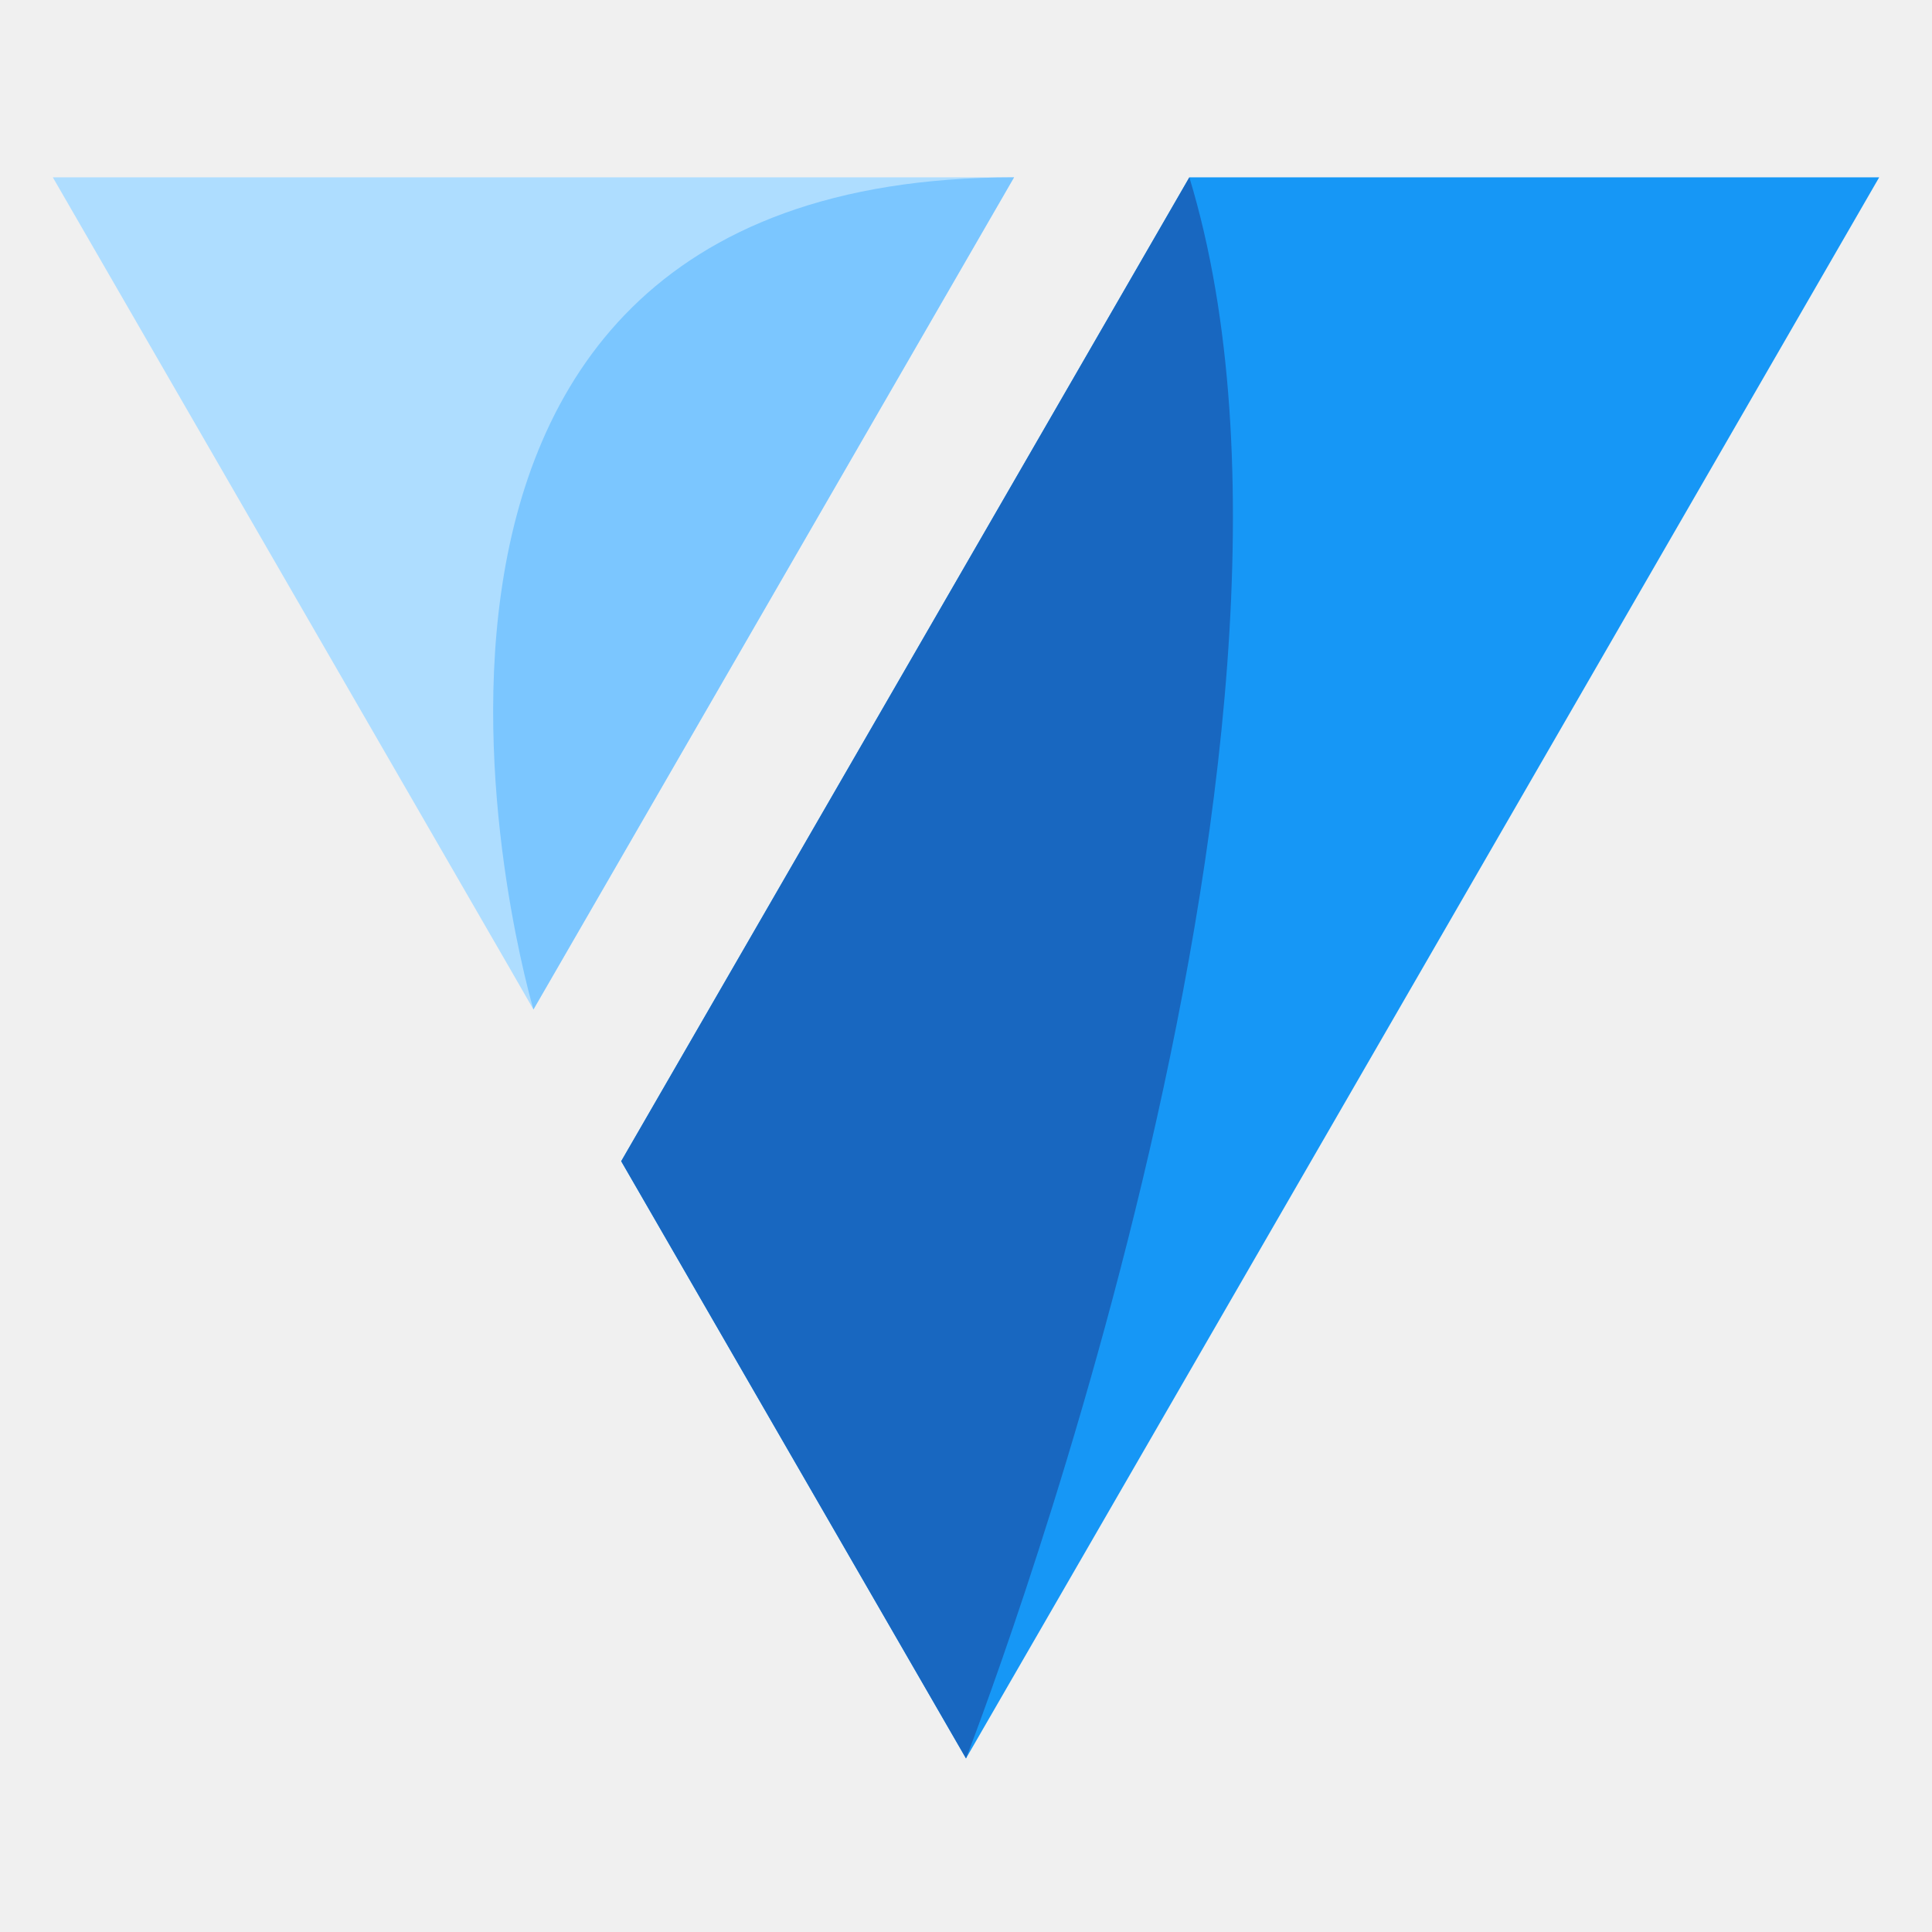
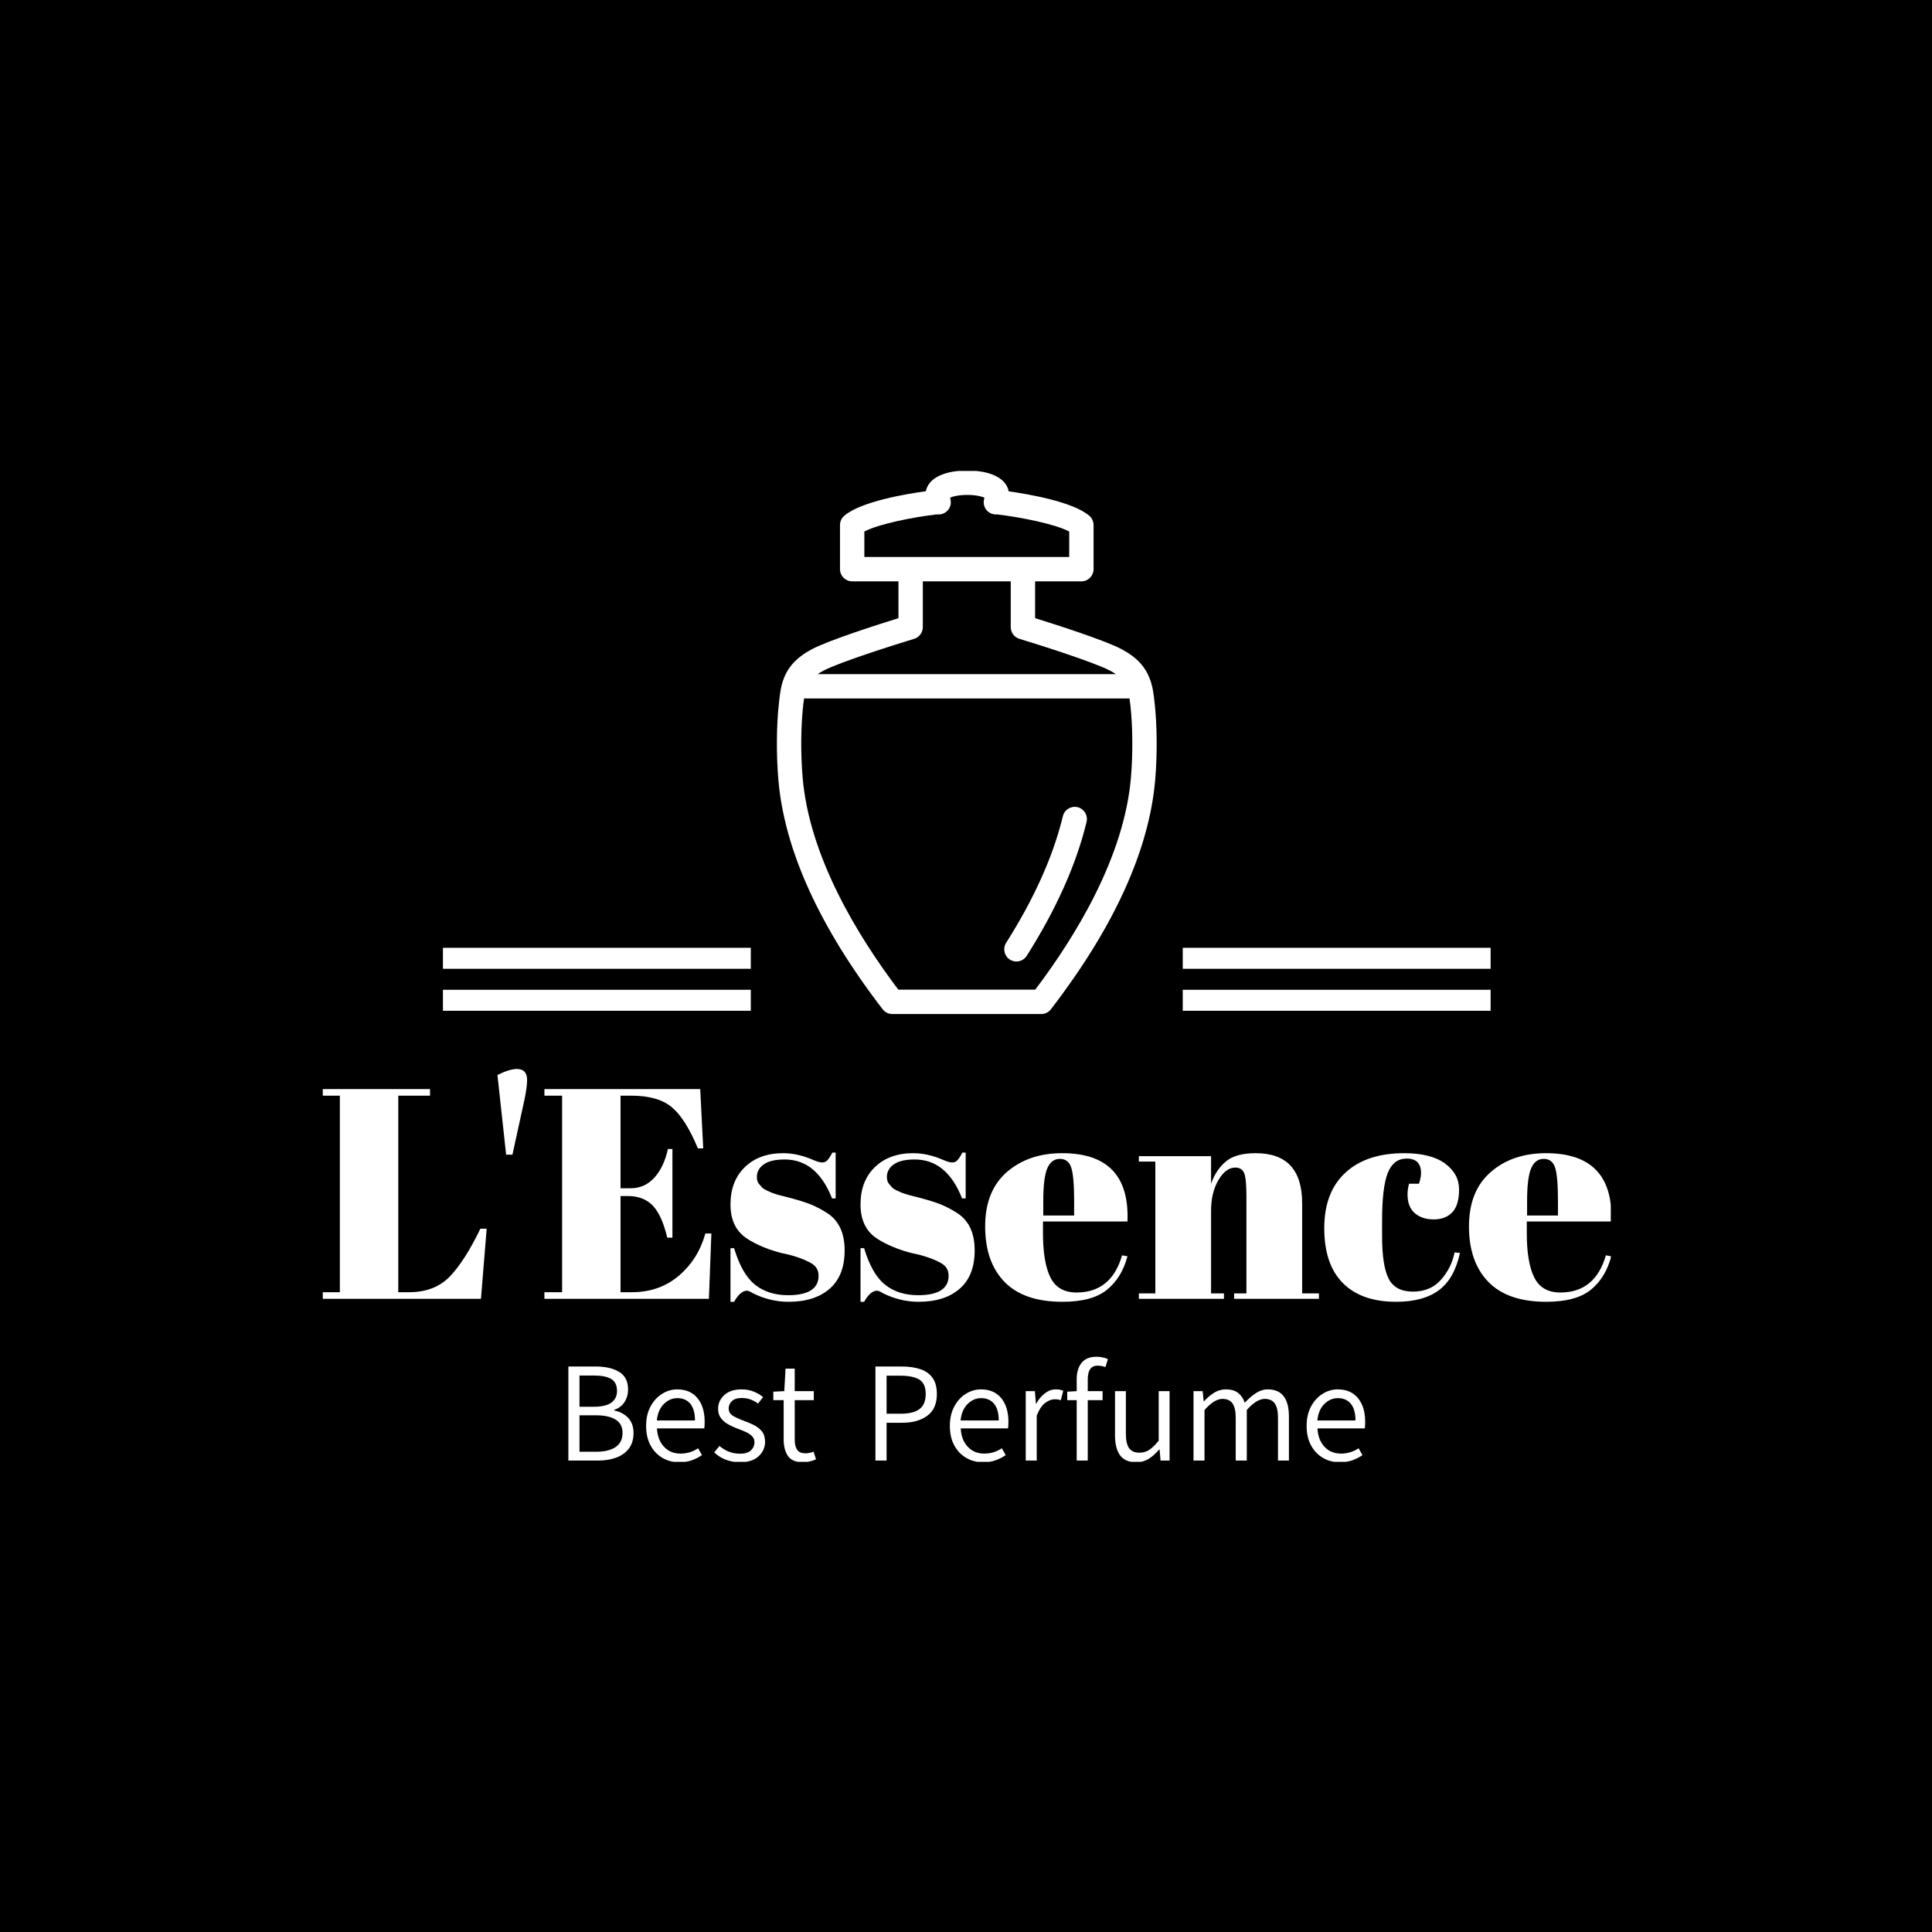
- <svg xmlns="http://www.w3.org/2000/svg" width="512" height="512" viewBox="0 0 512 512" fill="none">
-   <path d="M261.126 140.65L164.624 307.732L256.001 466L377.028 256.5L498.001 47H315.192L261.126 140.65Z" fill="#1697F6" />
-   <path d="M135.027 256.5L141.365 267.518L231.64 111.178L268.731 47H256H14L135.027 256.5Z" fill="#AEDDFF" />
-   <path d="M315.191 47C360.935 197.446 256 466 256 466L164.624 307.732L315.191 47Z" fill="#1867C0" />
-   <path d="M268.731 47C76.003 47 141.366 267.518 141.366 267.518L268.731 47Z" fill="#7BC6FF" />
+ <svg xmlns="http://www.w3.org/2000/svg" version="1.1" width="1500" height="1500" viewBox="0 0 1500 1500">
+   <rect width="1500" height="1500" fill="#000000" />
+   <g transform="matrix(0.6666667,0,0,0.6666667,250.6066,365.6448)">
+     <svg viewBox="0 0 321 247" data-background-color="#575c5f" preserveAspectRatio="xMidYMid meet" height="1154" width="1500">
+       <g id="tight-bounds" transform="matrix(1,0,0,1,-0.194715,-0.1)">
+         <svg viewBox="0 0 321.389 247.2" height="247.2" width="321.389">
+           <g>
+             <svg viewBox="0 0 395.52 304.218" height="247.2" width="321.389">
+               <g transform="matrix(1,0,0,1,0,183.5806)">
+                 <svg viewBox="0 0 395.52 120.638" height="120.638" width="395.52">
+                   <g id="textblocktransform">
+                     <svg viewBox="0 0 395.52 120.638" height="120.638" width="395.52" id="textblock">
+                       <g>
+                         <svg viewBox="0 0 395.52 71.414" height="71.414" width="395.52">
+                           <g transform="matrix(1,0,0,1,0,0)">
+                             <svg width="395.52" viewBox="1.05 -38.35 215.147 38.85" height="71.414" data-palette-color="#dedad7">
+                               <path d="M1.05-33.9L1.05-35 19.05-35 19.05-33.9 13.75-33.9 13.75-1.1 15.55-1.1Q19.8-1.1 22.33-3.7 24.85-6.3 27.45-11.7L27.45-11.7 28.5-11.7 27.55 0 1.05 0 1.05-1.1 4-1.1 4-33.9 1.05-33.9ZM32.8-24.05L31.75-24.05 30.3-37.35Q32.3-38.35 33.55-38.35L33.55-38.35Q35.25-38.35 35.25-36.5L35.25-36.5Q35.25-35.35 34.8-33.2L34.8-33.2 32.8-24.05ZM38.14-33.9L38.14-35 64.14-35 64.64-25.1 63.75-25.1Q61.64-30.15 59.34-32.02 57.05-33.9 52.59-33.9L52.59-33.9 50.84-33.9 50.84-18.45 52.55-18.45Q54.89-18.45 56.5-20.23 58.09-22 58.75-25L58.75-25 59.5-25 59.5-10.2 58.64-10.2Q57.75-13.95 56.22-15.55 54.7-17.15 52.05-17.15L52.05-17.15 50.84-17.15 50.84-1.1 52.74-1.1Q57.34-1.1 60.57-3.85 63.8-6.6 65-10.9L65-10.9 66-10.9 65.59 0 38.14 0 38.14-1.1 41.09-1.1 41.09-33.9 38.14-33.9ZM69.79 0.5L69.19 0.5 69.19-8.45 69.79-8.45Q71.09-4.1 73.29-2.35 75.49-0.6 78.79-0.6L78.79-0.6Q83.89-0.6 83.89-3.85L83.89-3.85Q83.89-5.25 82.64-5.95L82.64-5.95Q80.69-7.05 77.64-7.65L77.64-7.65Q74.24-8.55 71.94-10.05L71.94-10.05Q69.19-11.85 69.19-15.75 69.19-19.65 71.59-21.98 73.99-24.3 77.99-24.3L77.99-24.3Q80.44-24.3 83.04-23.15L83.04-23.15Q83.99-22.75 84.49-22.75 84.99-22.75 85.34-23.1 85.69-23.45 86.19-24.4L86.19-24.4 86.74-24.4 86.74-16.75 86.14-16.75Q83.59-23.25 78.24-23.25L78.24-23.25Q75.89-23.25 74.74-22.43 73.59-21.6 73.59-20.35L73.59-20.35Q73.59-19.6 73.94-19.18 74.29-18.75 74.49-18.55 74.69-18.35 75.14-18.13 75.59-17.9 75.89-17.78 76.19-17.65 76.82-17.45 77.44-17.25 77.74-17.2L77.74-17.2Q81.14-16.35 82.64-15.73 84.14-15.1 85.49-14.2L85.49-14.2Q88.24-12.3 88.24-8.08 88.24-3.85 85.74-1.68 83.24 0.5 78.89 0.5L78.89 0.5Q75.79 0.5 72.89-0.95L72.89-0.95Q72.29-1.35 71.94-1.35L71.94-1.35Q70.84-1.35 69.79 0.5L69.79 0.5ZM91.49 0.5L90.89 0.5 90.89-8.45 91.49-8.45Q92.79-4.1 94.99-2.35 97.19-0.6 100.49-0.6L100.49-0.6Q105.59-0.6 105.59-3.85L105.59-3.85Q105.59-5.25 104.34-5.95L104.34-5.95Q102.39-7.05 99.34-7.65L99.34-7.65Q95.94-8.55 93.64-10.05L93.64-10.05Q90.89-11.85 90.89-15.75 90.89-19.65 93.29-21.98 95.69-24.3 99.69-24.3L99.69-24.3Q102.14-24.3 104.74-23.15L104.74-23.15Q105.69-22.75 106.19-22.75 106.69-22.75 107.04-23.1 107.39-23.45 107.89-24.4L107.89-24.4 108.44-24.4 108.44-16.75 107.84-16.75Q105.29-23.25 99.94-23.25L99.94-23.25Q97.59-23.25 96.44-22.43 95.29-21.6 95.29-20.35L95.29-20.35Q95.29-19.6 95.64-19.18 95.99-18.75 96.19-18.55 96.39-18.35 96.84-18.13 97.29-17.9 97.59-17.78 97.89-17.65 98.52-17.45 99.14-17.25 99.44-17.2L99.44-17.2Q102.84-16.35 104.34-15.73 105.84-15.1 107.19-14.2L107.19-14.2Q109.94-12.3 109.94-8.08 109.94-3.85 107.44-1.68 104.94 0.5 100.59 0.5L100.59 0.5Q97.49 0.5 94.59-0.95L94.59-0.95Q93.99-1.35 93.64-1.35L93.64-1.35Q92.54-1.35 91.49 0.5L91.49 0.5ZM124.59 0.5Q118.14 0.5 114.91-2.83 111.69-6.15 111.69-12.08 111.69-18 115.31-21.15 118.94-24.3 124.54-24.3L124.54-24.3Q135.89-24.3 135.44-12.9L135.44-12.9 121.34-12.9 121.34-10.95Q121.34-6.05 122.59-3.55 123.84-1.05 126.94-1.05L126.94-1.05Q132.74-1.05 134.54-7.25L134.54-7.25 135.44-7.1Q134.49-3.5 132.01-1.5 129.54 0.5 124.59 0.5L124.59 0.5ZM121.39-16.35L121.39-13.9 126.54-13.9 126.54-16.35Q126.54-20.4 126.06-21.88 125.59-23.35 124.16-23.35 122.74-23.35 122.06-21.78 121.39-20.2 121.39-16.35L121.39-16.35ZM137.34-22.9L137.34-23.8 149.39-23.8 149.39-19.2Q150.19-21.5 151.84-22.9 153.49-24.3 156.84-24.3L156.84-24.3Q164.59-24.3 164.59-15.95L164.59-15.95 164.59-0.9 167.39-0.9 167.39 0 153.24 0 153.24-0.9 155.29-0.9 155.29-17.15Q155.29-20.15 154.89-21.03 154.49-21.9 153.44-21.9L153.44-21.9Q151.84-21.9 150.61-19.8 149.39-17.7 149.39-14.7L149.39-14.7 149.39-0.9 151.54-0.9 151.54 0 137.34 0 137.34-0.9 140.09-0.9 140.09-22.9 137.34-22.9ZM182.03-23.4L182.03-23.4Q179.83-23.4 178.88-21 177.93-18.6 177.93-13.05L177.93-13.05 177.93-10.45Q177.93-5.5 179.03-3.35 180.13-1.2 183.08-1.2 186.03-1.2 187.78-3.2 189.53-5.2 190.03-7.75L190.03-7.75 190.93-7.65Q189.98-3.35 187.43-1.45L187.43-1.45Q184.83 0.5 180.28 0.5L180.28 0.5Q174.48 0.5 171.38-2.63 168.28-5.75 168.28-11.78 168.28-17.8 171.81-21.05 175.33-24.3 181.63-24.3L181.63-24.3Q186.08-24.3 188.43-22.58 190.78-20.85 190.78-18.25 190.78-15.65 189.66-14.45 188.53-13.25 186.56-13.25 184.58-13.25 183.38-14.3 182.18-15.35 182.18-17.4L182.18-17.4Q182.18-18.3 182.43-19.2L182.43-19.2 184.08-19.2Q184.43-20.2 184.43-21L184.43-21Q184.43-23.4 182.03-23.4ZM205.33 0.5Q198.88 0.5 195.66-2.83 192.43-6.15 192.43-12.08 192.43-18 196.06-21.15 199.68-24.3 205.28-24.3L205.28-24.3Q216.63-24.3 216.18-12.9L216.18-12.9 202.08-12.9 202.08-10.95Q202.08-6.05 203.33-3.55 204.58-1.05 207.68-1.05L207.68-1.05Q213.48-1.05 215.28-7.25L215.28-7.25 216.18-7.1Q215.23-3.5 212.76-1.5 210.28 0.5 205.33 0.5L205.33 0.5ZM202.13-16.35L202.13-13.9 207.28-13.9 207.28-16.35Q207.28-20.4 206.81-21.88 206.33-23.35 204.91-23.35 203.48-23.35 202.81-21.78 202.13-20.2 202.13-16.35L202.13-16.35Z" opacity="1" transform="matrix(1,0,0,1,0,0)" fill="#ffffff" class="wordmark-text-0" data-fill-palette-color="primary" id="text-0" />
+                             </svg>
+                           </g>
+                         </svg>
+                       </g>
+                       <g transform="matrix(1,0,0,1,75.54432,88.27316)">
+                         <svg viewBox="0 0 244.431 32.365" height="32.365" width="244.431">
+                           <g transform="matrix(1,0,0,1,0,0)">
+                             <svg width="244.431" viewBox="4.69 -37.35 286.69 37.96" height="32.365" data-palette-color="#dedad7">
+                               <path d="M15.36 0L4.69 0 4.69-33.84 14.58-33.84Q19.75-33.84 22.96-31.9 26.17-29.96 26.17-25.56L26.17-25.56Q26.17-23.05 24.87-21.03 23.56-19.02 21.17-18.24L21.17-18.24 21.17-18.02Q24.22-17.41 26.17-15.39 28.13-13.38 28.13-9.89L28.13-9.89Q28.13-6.59 26.51-4.39 24.9-2.2 22.02-1.1 19.14 0 15.36 0L15.36 0ZM8.69-30.59L8.69-19.36 13.79-19.36Q18.24-19.36 20.21-20.89 22.19-22.41 22.19-25.02L22.19-25.02Q22.19-28.08 20.13-29.33 18.07-30.59 14.01-30.59L14.01-30.59 8.69-30.59ZM8.69-16.28L8.69-3.17 14.72-3.17Q19.17-3.17 21.67-4.85 24.17-6.52 24.17-9.99L24.17-9.99Q24.17-13.18 21.7-14.73 19.24-16.28 14.72-16.28L14.72-16.28 8.69-16.28ZM44.55 0.61L44.55 0.61Q41.26 0.61 38.56-0.95 35.86-2.51 34.26-5.44 32.66-8.37 32.66-12.45L32.66-12.45Q32.66-16.53 34.26-19.48 35.86-22.44 38.43-24.02 40.99-25.61 43.85-25.61L43.85-25.61Q48.56-25.61 51.14-22.46 53.73-19.31 53.73-13.89L53.73-13.89Q53.73-12.52 53.59-11.57L53.59-11.57 36.57-11.57Q36.77-7.5 39.06-5 41.35-2.51 45.02-2.51L45.02-2.51Q46.9-2.51 48.46-3.02 50.02-3.52 51.36-4.42L51.36-4.42 52.76-1.95Q51.12-0.83 49.14-0.11 47.17 0.61 44.55 0.61ZM36.52-14.43L36.52-14.43 50.24-14.43Q50.24-18.36 48.58-20.41 46.92-22.46 43.89-22.46L43.89-22.46Q41.18-22.46 39.05-20.36 36.91-18.26 36.52-14.43ZM66.45 0.61L66.45 0.61Q63.67 0.61 61.27-0.33 58.88-1.27 57.17-2.93L57.17-2.93 59.03-5.25Q60.62-3.93 62.41-3.2 64.2-2.47 66.6-2.47L66.6-2.47Q69.11-2.47 70.38-3.67 71.65-4.88 71.65-6.54L71.65-6.54Q71.65-7.86 70.82-8.73 69.99-9.59 68.68-10.21 67.38-10.82 65.94-11.33L65.94-11.33Q64.08-12.01 62.4-12.92 60.71-13.82 59.64-15.19 58.56-16.55 58.56-18.6L58.56-18.6Q58.56-21.53 60.79-23.57 63.01-25.61 67.06-25.61L67.06-25.61Q69.38-25.61 71.35-24.82 73.31-24.02 74.75-22.83L74.75-22.83 72.94-20.51Q71.63-21.46 70.22-21.98 68.82-22.51 67.11-22.51L67.11-22.51Q64.64-22.51 63.51-21.37 62.37-20.24 62.37-18.8L62.37-18.8Q62.37-17.02 63.89-16.11 65.4-15.21 67.67-14.36L67.67-14.36Q69.65-13.67 71.43-12.78 73.21-11.89 74.34-10.47 75.46-9.06 75.46-6.74L75.46-6.74Q75.46-3.71 73.14-1.55 70.82 0.61 66.45 0.61ZM89.15 0.61L89.15 0.61Q85.22 0.61 83.68-1.66 82.15-3.93 82.15-7.62L82.15-7.62 82.15-21.73 78.43-21.73 78.43-24.78 82.37-24.98 82.83-33.08 86.13-33.08 86.13-24.98 92.99-24.98 92.99-21.73 86.13-21.73 86.13-7.52Q86.13-5.2 86.98-3.91 87.83-2.61 90.03-2.61L90.03-2.61Q90.69-2.61 91.42-2.75 92.16-2.88 92.91-3.22L92.91-3.22 93.79-0.44Q92.79 0 91.59 0.31 90.4 0.61 89.15 0.61ZM119.18 0L115.17 0 115.17-33.84 124.65-33.84Q128.43-33.84 131.27-32.9 134.12-31.96 135.69-29.8 137.27-27.64 137.27-23.95L137.27-23.95Q137.27-18.65 133.84-16.13 130.41-13.6 124.84-13.6L124.84-13.6 119.18-13.6 119.18 0ZM119.18-30.54L119.18-16.85 124.28-16.85Q128.84-16.85 131.05-18.54 133.26-20.24 133.26-23.95L133.26-23.95Q133.26-27.71 130.97-29.13 128.67-30.54 124.08-30.54L124.08-30.54 119.18-30.54ZM153.84 0.61L153.84 0.61Q150.55 0.61 147.85-0.95 145.15-2.51 143.55-5.44 141.95-8.37 141.95-12.45L141.95-12.45Q141.95-16.53 143.55-19.48 145.15-22.44 147.71-24.02 150.28-25.61 153.13-25.61L153.13-25.61Q157.85-25.61 160.43-22.46 163.02-19.31 163.02-13.89L163.02-13.89Q163.02-12.52 162.88-11.57L162.88-11.57 145.86-11.57Q146.05-7.5 148.35-5 150.64-2.51 154.31-2.51L154.31-2.51Q156.19-2.51 157.75-3.02 159.31-3.52 160.65-4.42L160.65-4.42 162.05-1.95Q160.41-0.83 158.43-0.11 156.45 0.61 153.84 0.61ZM145.81-14.43L145.81-14.43 159.53-14.43Q159.53-18.36 157.87-20.41 156.21-22.46 153.18-22.46L153.18-22.46Q150.47-22.46 148.34-20.36 146.2-18.26 145.81-14.43ZM173.2 0L169.25 0 169.25-24.98 172.54-24.98 172.91-20.46 173-20.46Q174.32-22.8 176.15-24.21 177.99-25.61 180.11-25.61L180.11-25.61Q181.72-25.61 182.75-25.1L182.75-25.1 181.87-21.73Q181.33-21.9 180.85-21.97 180.38-22.05 179.6-22.05L179.6-22.05Q178.01-22.05 176.25-20.74 174.49-19.43 173.2-16.16L173.2-16.16 173.2 0ZM191.56 0L187.58 0 187.58-29.2Q187.58-32.98 189.35-35.17 191.12-37.35 194.76-37.35L194.76-37.35Q195.83-37.35 196.94-37.11 198.05-36.87 198.81-36.52L198.81-36.52 197.93-33.64Q196.34-34.16 195.1-34.16L195.1-34.16Q191.56-34.16 191.56-29.15L191.56-29.15 191.56 0ZM196.9-21.73L184.18-21.73 184.18-24.78 187.72-24.98 196.9-24.98 196.9-21.73ZM208.99 0.61L208.99 0.61Q205.06 0.61 203.21-1.86 201.37-4.32 201.37-9.11L201.37-9.11 201.37-24.98 205.28-24.98 205.28-9.62Q205.28-6.08 206.44-4.46 207.59-2.83 210.18-2.83L210.18-2.83Q212.14-2.83 213.69-3.85 215.24-4.86 217.09-7.15L217.09-7.15 217.09-24.98 221-24.98 221 0 217.75 0 217.41-3.96 217.24-3.96Q215.5-1.9 213.53-0.65 211.55 0.61 208.99 0.61ZM233.57 0L229.61 0 229.61-24.98 232.91-24.98 233.28-21.31 233.37-21.31Q235.03-23.14 237-24.38 238.96-25.61 241.21-25.61L241.21-25.61Q244.07-25.61 245.69-24.32 247.31-23.02 248.05-20.8L248.05-20.8Q250.02-22.92 252.07-24.27 254.13-25.61 256.35-25.61L256.35-25.61Q260.18-25.61 262.06-23.13 263.94-20.65 263.94-15.87L263.94-15.87 263.94 0 260.01 0 260.01-15.36Q260.01-18.92 258.84-20.56 257.67-22.19 255.22-22.19L255.22-22.19Q252.34-22.19 248.78-18.19L248.78-18.19 248.78 0 244.8 0 244.8-15.36Q244.8-18.92 243.64-20.56 242.48-22.19 240.01-22.19L240.01-22.19Q237.13-22.19 233.57-18.19L233.57-18.19 233.57 0ZM282.2 0.61L282.2 0.61Q278.9 0.61 276.21-0.95 273.51-2.51 271.91-5.44 270.31-8.37 270.31-12.45L270.31-12.45Q270.31-16.53 271.91-19.48 273.51-22.44 276.07-24.02 278.63-25.61 281.49-25.61L281.49-25.61Q286.2-25.61 288.79-22.46 291.38-19.31 291.38-13.89L291.38-13.89Q291.38-12.52 291.23-11.57L291.23-11.57 274.22-11.57Q274.41-7.5 276.71-5 279-2.51 282.66-2.51L282.66-2.51Q284.54-2.51 286.11-3.02 287.67-3.52 289.01-4.42L289.01-4.42 290.4-1.95Q288.77-0.83 286.79-0.11 284.81 0.61 282.2 0.61ZM274.17-14.43L274.17-14.43 287.89-14.43Q287.89-18.36 286.23-20.41 284.57-22.46 281.54-22.46L281.54-22.46Q278.83-22.46 276.69-20.36 274.56-18.26 274.17-14.43Z" opacity="1" transform="matrix(1,0,0,1,0,0)" fill="#ffffff" class="slogan-text-1" data-fill-palette-color="secondary" id="text-1" />
+                             </svg>
+                           </g>
+                         </svg>
+                       </g>
+                     </svg>
+                   </g>
+                 </svg>
+               </g>
+               <g transform="matrix(1,0,0,1,131.5074,0)">
+                 <svg viewBox="0 0 132.505 166.721" height="166.721" width="132.505">
+                   <g>
+                     <svg version="1.1" x="8" y="0" viewBox="18.133 1 68.308 97.75" enable-background="new 0 0 100 100" xml:space="preserve" height="166.721" width="116.505" class="icon-icon-0" data-fill-palette-color="accent" id="icon-0">
+                       <g fill="#b4bfc5" data-fill-palette-color="accent">
+                         <path fill="#ffffff" d="M86.047 42.556c-0.065-0.617-0.145-1.219-0.236-1.799-0.085-0.549-0.209-1.059-0.354-1.551-0.025-0.091-0.05-0.184-0.087-0.271-0.813-2.533-2.458-4.343-5.284-5.83-3.073-1.617-11.896-4.431-15.51-5.554v-6.622H72.9c1.21 0 2.19-0.981 2.19-2.191v-7.941c0-0.643-0.281-1.253-0.771-1.67C71.367 6.618 63.537 5.261 59.823 4.74 59.392 2.416 56.62 1 52.374 1c-4.232 0-6.999 1.406-7.445 3.716-3.637 0.501-11.673 1.862-14.673 4.41-0.49 0.417-0.772 1.027-0.772 1.67v7.941c0 1.21 0.981 2.191 2.191 2.191h8.324v6.622c-3.615 1.123-12.438 3.938-15.511 5.555-3.463 1.823-5.174 4.112-5.723 7.645-0.093 0.587-0.17 1.189-0.235 1.791-0.479 4.169-0.527 9.436-0.128 14.089 1.081 12.606 7.392 26.49 18.756 41.265 0.415 0.539 1.056 0.855 1.737 0.855h26.786c0.681 0 1.324-0.316 1.738-0.855 11.364-14.776 17.676-28.66 18.756-41.265C86.571 51.977 86.523 46.71 86.047 42.556zM33.866 16.546v-4.582c2.596-1.368 8.793-2.58 12.918-3.069h0.442c0.676 0 1.314-0.313 1.73-0.847 0.414-0.534 0.56-1.229 0.393-1.884-0.025-0.101-0.046-0.198-0.062-0.294 0.488-0.214 1.541-0.488 3.086-0.488 1.545 0 2.598 0.274 3.085 0.488-0.016 0.097-0.036 0.195-0.062 0.297-0.165 0.655-0.02 1.35 0.396 1.883 0.415 0.533 1.054 0.845 1.729 0.845h0.271c4.125 0.49 10.321 1.702 12.918 3.069v4.582h-6.417-1.906H42.19 33.866zM42.824 31.264c0.925-0.279 1.556-1.131 1.556-2.097v-8.239h15.814v8.239c0 0.966 0.631 1.817 1.556 2.097 3.561 1.08 13.431 4.211 16.294 5.717 0.399 0.21 0.739 0.419 1.057 0.632H25.475c0.315-0.213 0.657-0.422 1.054-0.632C29.394 35.475 39.263 32.344 42.824 31.264zM81.809 56.256c-1.22 14.218-9.885 28.425-17.212 38.112H39.978c-7.328-9.687-15.992-23.893-17.211-38.111-0.375-4.379-0.332-9.32 0.118-13.232 0.037-0.351 0.088-0.688 0.135-1.03h58.534c0.049 0.343 0.099 0.682 0.138 1.044C82.14 46.937 82.183 51.878 81.809 56.256z" data-fill-palette-color="accent" />
+                         <path fill="#ffffff" d="M72.212 61.545c-1.177-0.281-2.359 0.441-2.641 1.618-1.717 7.141-5.15 14.803-10.205 22.774-0.648 1.022-0.346 2.376 0.676 3.023 0.363 0.232 0.771 0.341 1.172 0.341 0.725 0 1.435-0.359 1.853-1.018 5.313-8.379 8.936-16.486 10.764-24.097C74.114 63.012 73.39 61.827 72.212 61.545z" data-fill-palette-color="accent" />
+                       </g>
+                     </svg>
+                   </g>
+                 </svg>
+               </g>
+               <g>
+                 <rect width="94.442" height="6.44" y="159.281" x="264.013" fill="#ffffff" data-fill-palette-color="accent" />
+                 <rect width="94.442" height="6.44" y="159.281" x="37.065" fill="#ffffff" data-fill-palette-color="accent" />
+                 <rect width="94.442" height="6.44" y="146.401" x="264.013" fill="#ffffff" data-fill-palette-color="accent" />
+                 <rect width="94.442" height="6.44" y="146.401" x="37.065" fill="#ffffff" data-fill-palette-color="accent" />
+               </g>
+             </svg>
+           </g>
+           <defs />
+         </svg>
+         <rect width="321.389" height="247.2" fill="none" stroke="none" visibility="hidden" />
+       </g>
+     </svg>
+   </g>
</svg>
